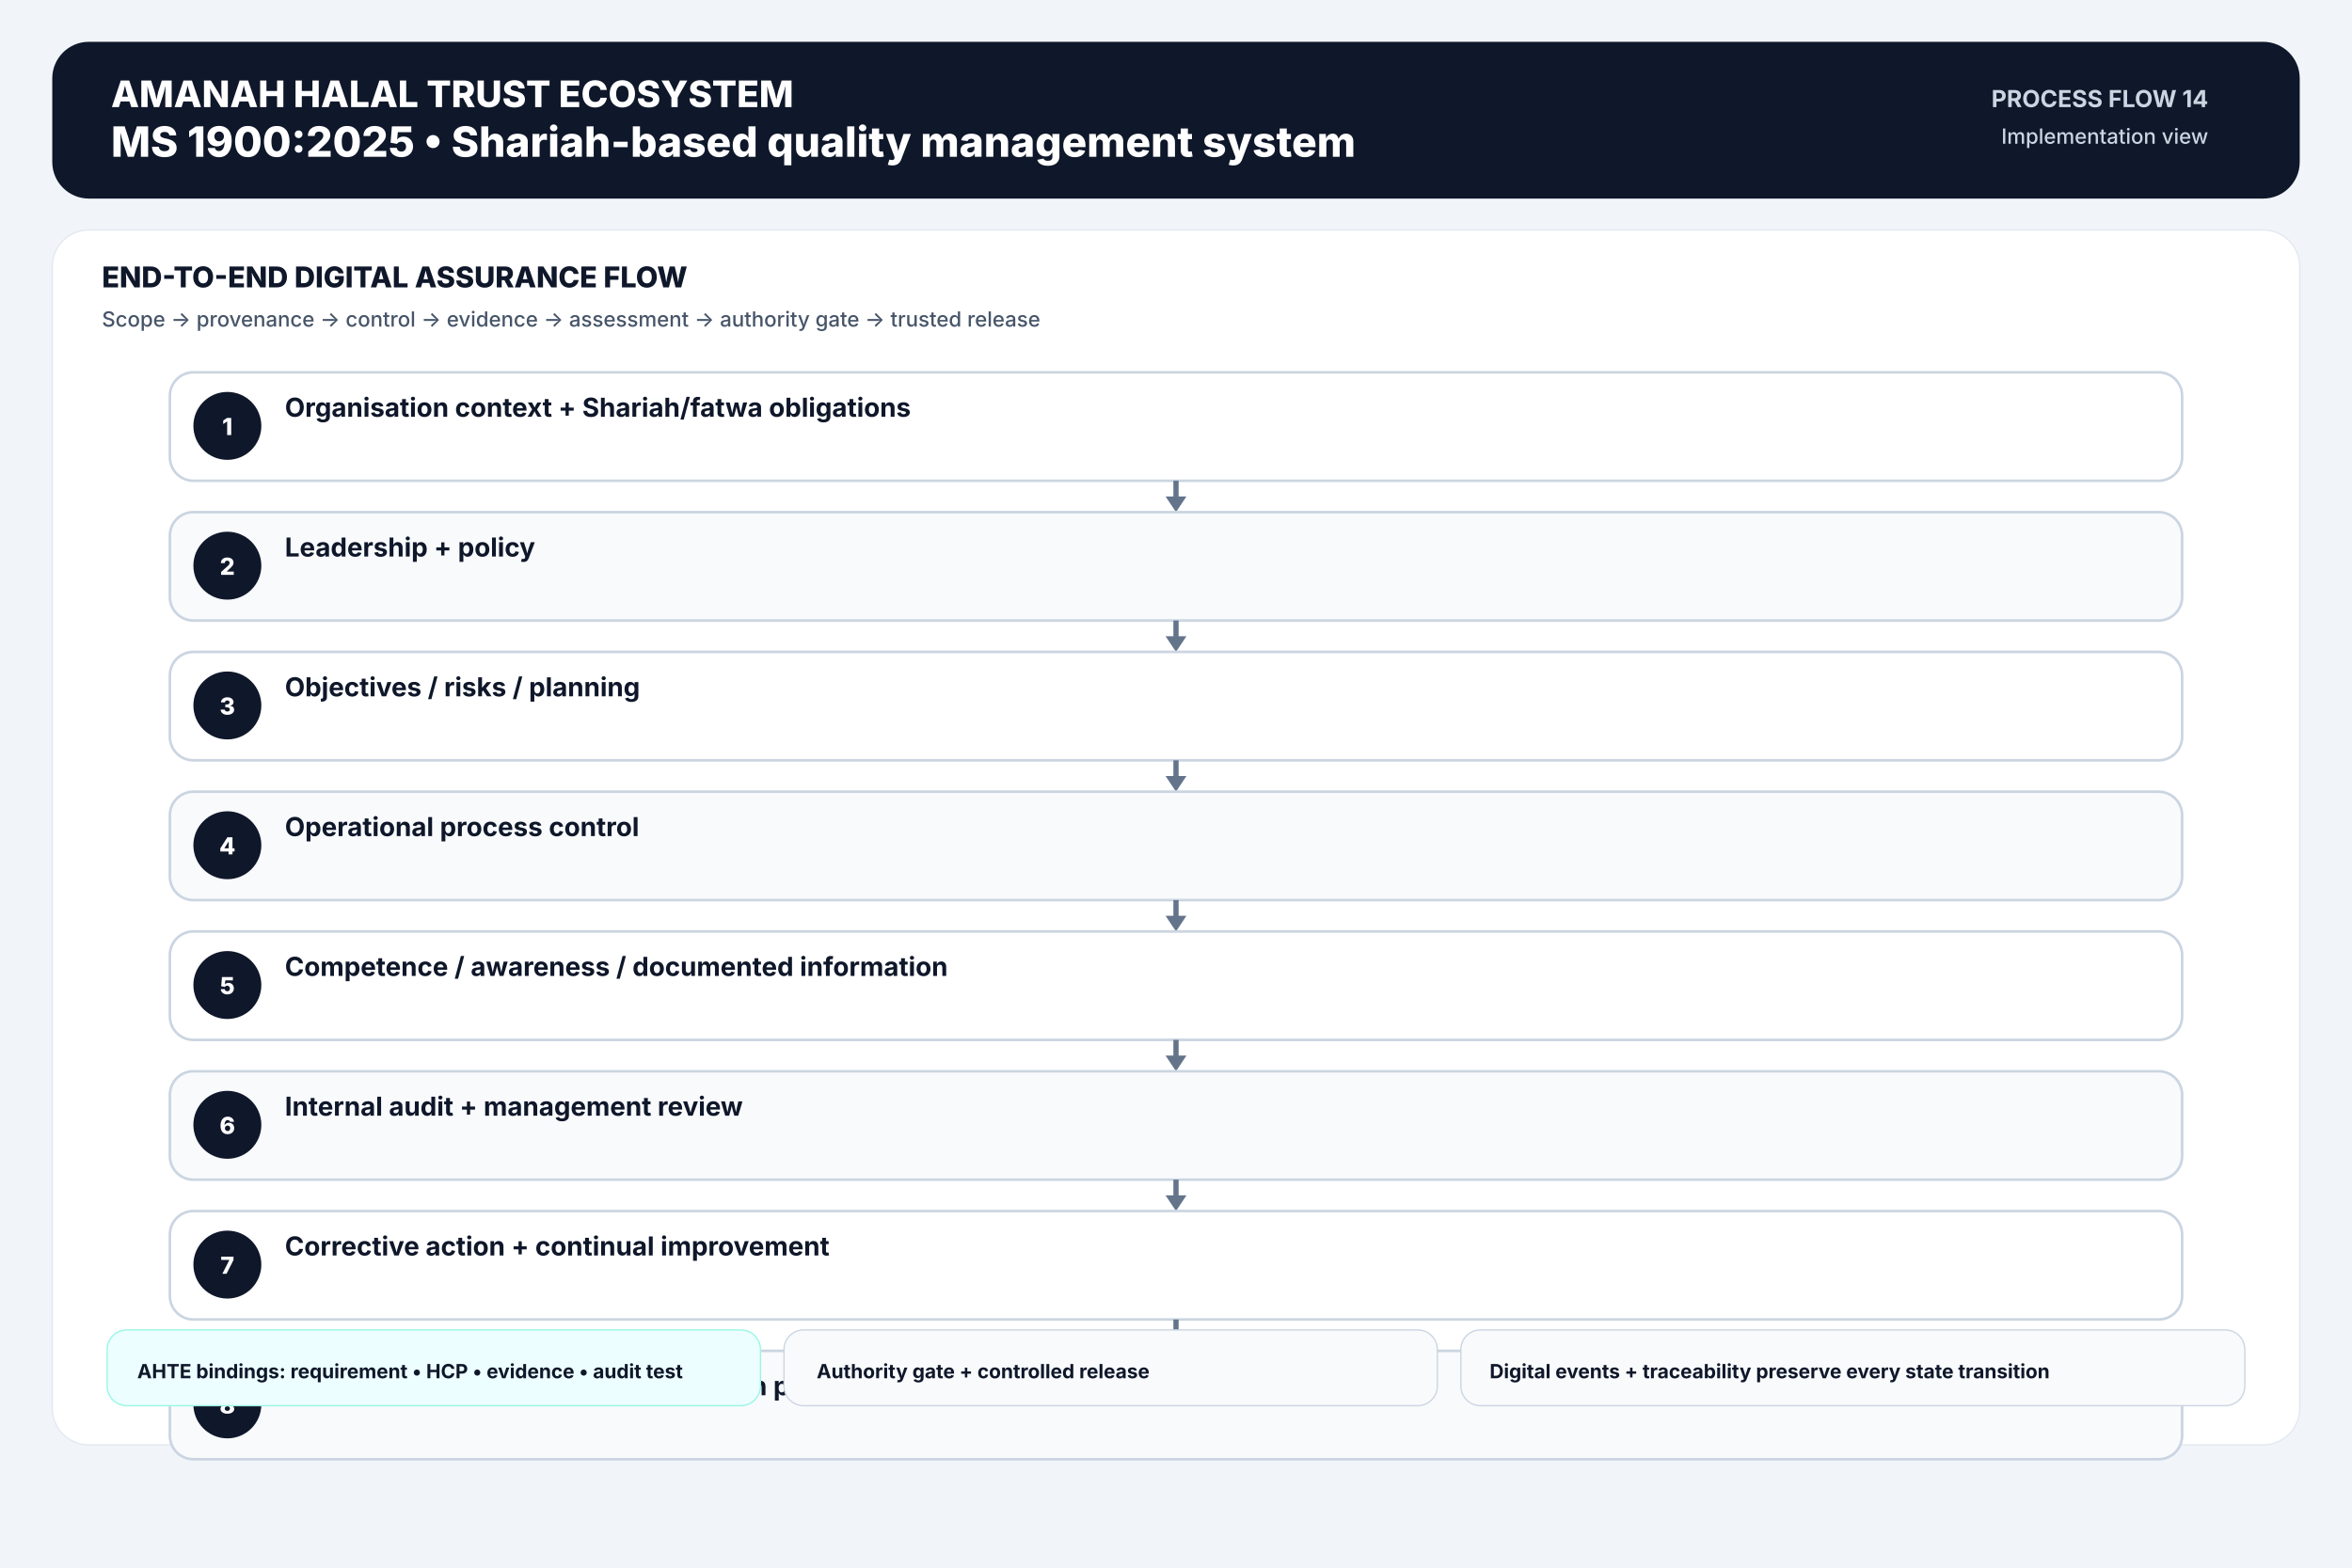
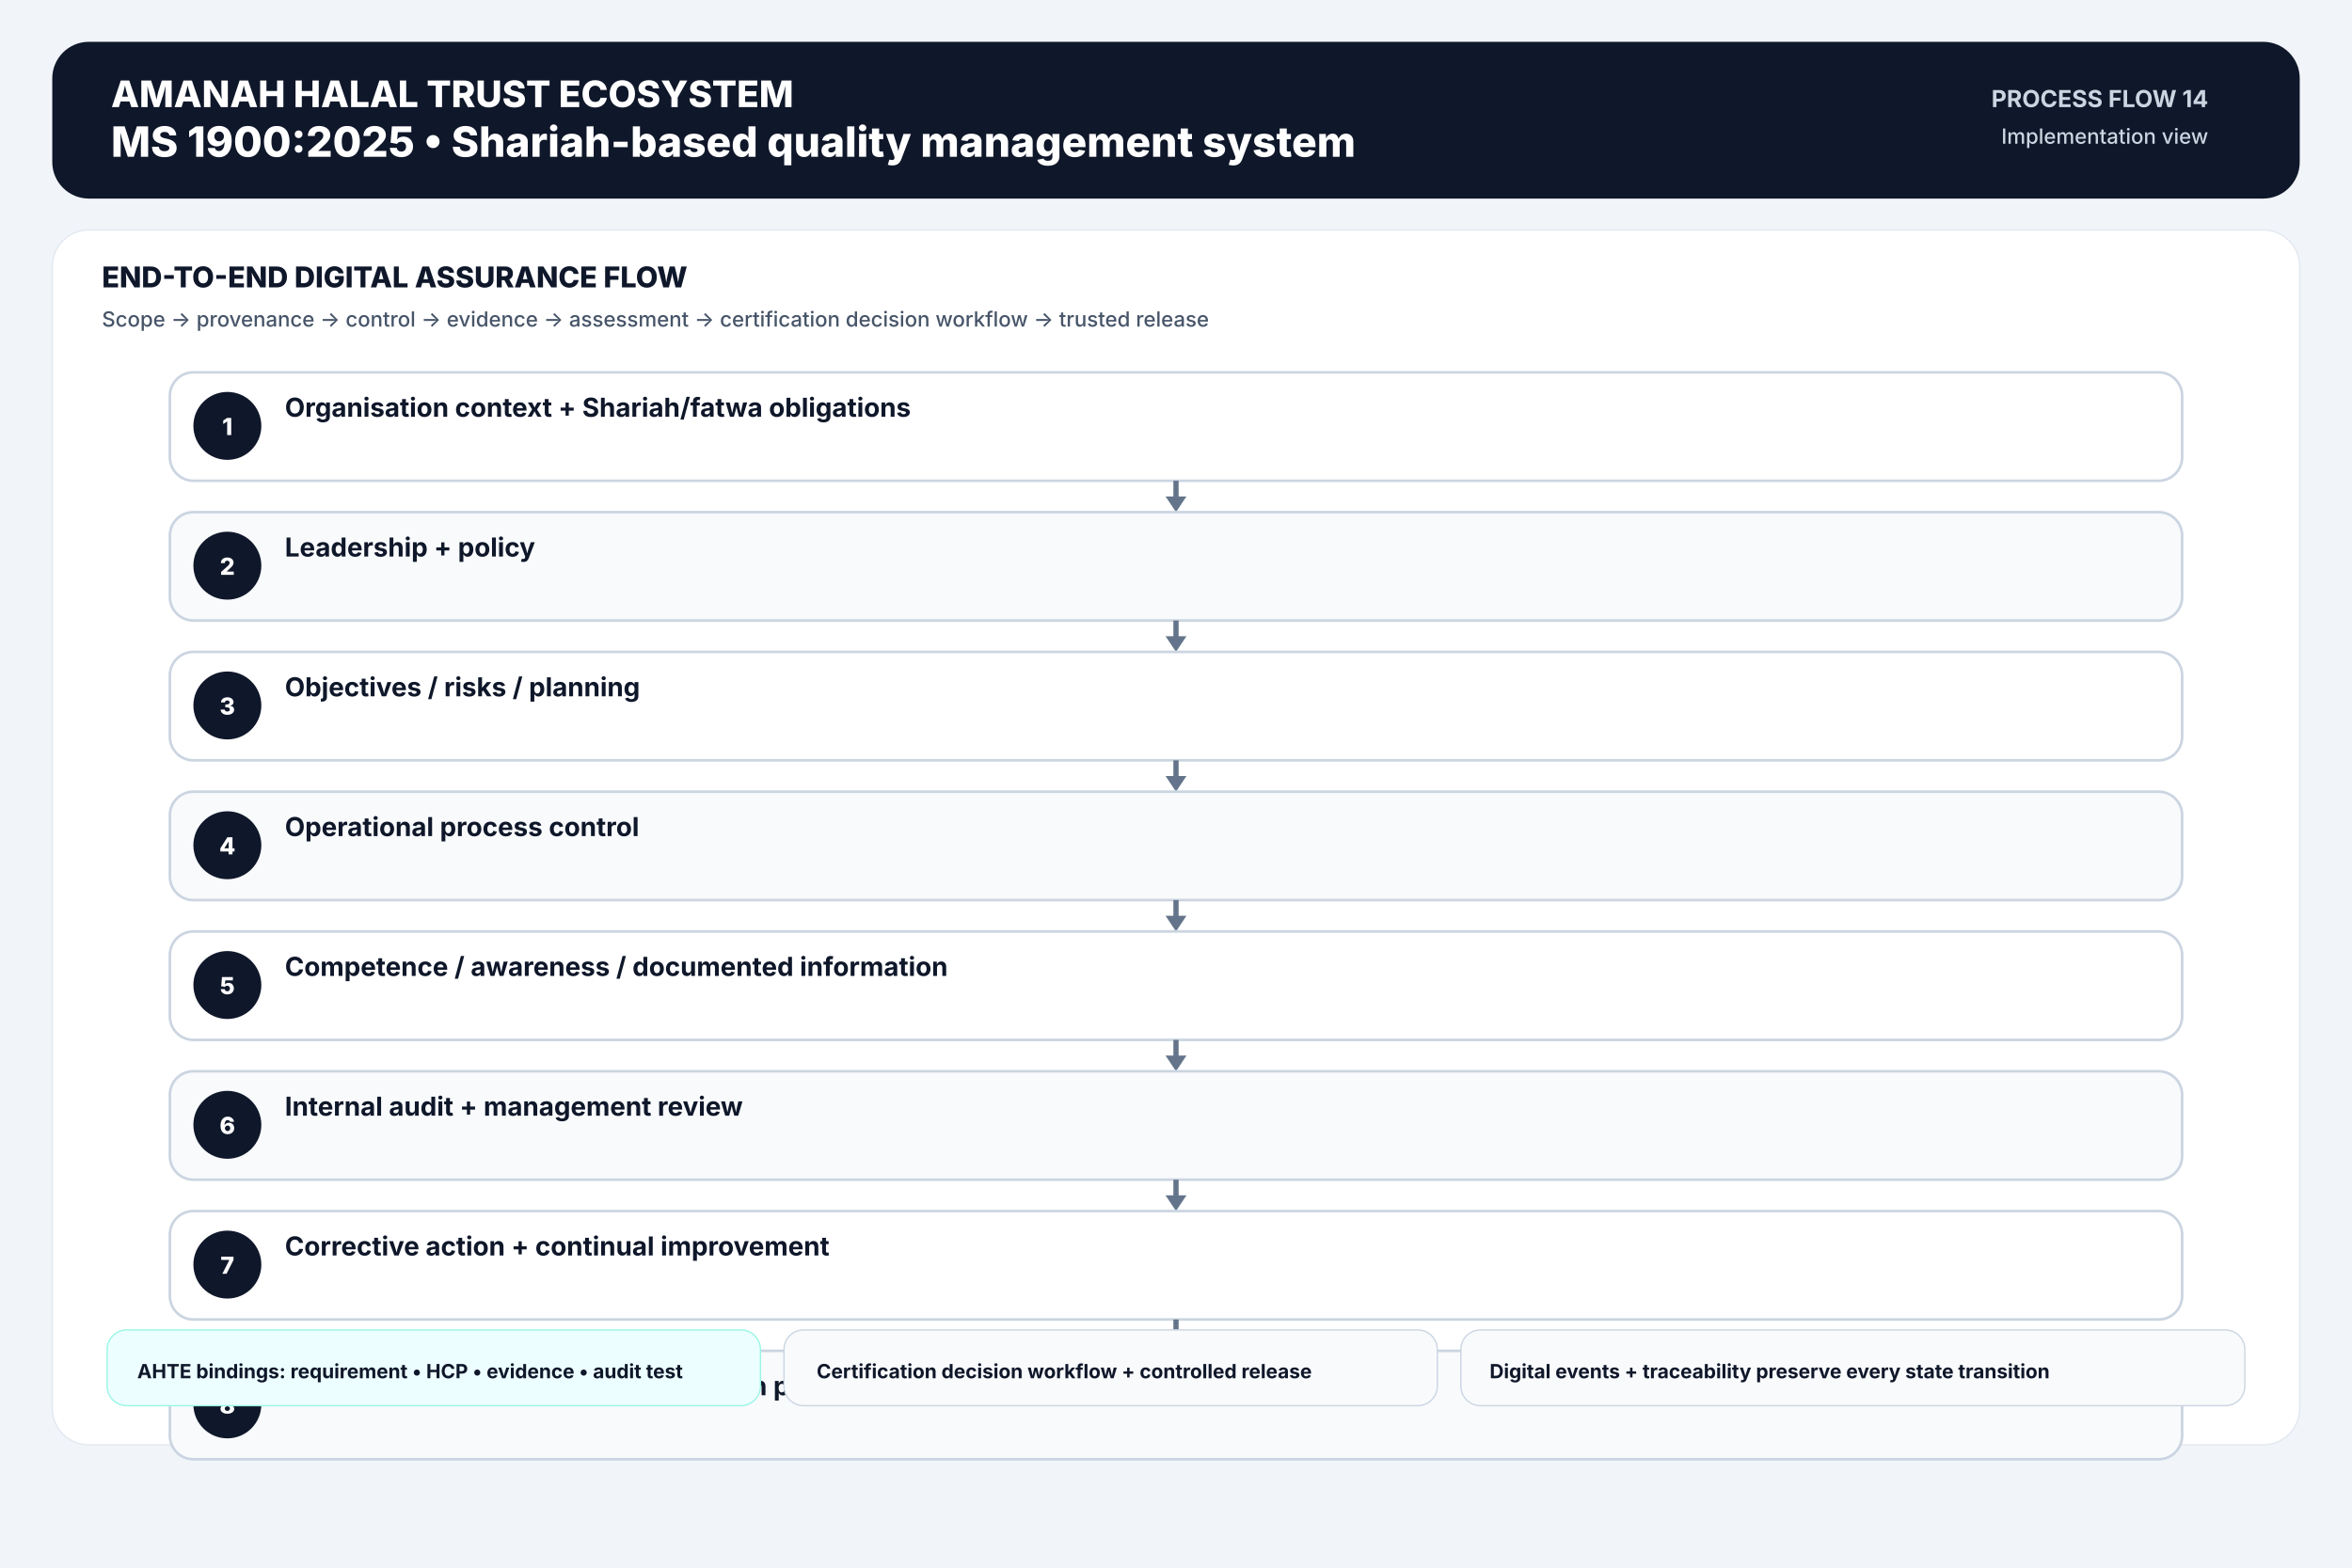
<svg xmlns="http://www.w3.org/2000/svg" width="1800" height="1200" viewBox="0 0 1800 1200">
  <rect width="1800" height="1200" fill="#f1f5f9" />
  <rect x="40" y="32" width="1720" height="120" rx="28" fill="#0f172a" />
  <text x="85" y="82" font-family="Inter,Arial,sans-serif" font-size="28" font-weight="800" text-anchor="start" fill="#ffffff">AMANAH HALAL TRUST ECOSYSTEM</text>
  <text x="85" y="120" font-family="Inter,Arial,sans-serif" font-size="32" font-weight="800" text-anchor="start" fill="#ffffff">MS 1900:2025  •  Shariah-based quality management system</text>
  <text x="1690" y="82" font-family="Inter,Arial,sans-serif" font-size="18" font-weight="700" text-anchor="end" fill="#cbd5e1">PROCESS FLOW 14</text>
  <text x="1690" y="110" font-family="Inter,Arial,sans-serif" font-size="16" font-weight="500" text-anchor="end" fill="#cbd5e1">Implementation view</text>
  <rect x="40" y="176" width="1720" height="930" rx="28" fill="#ffffff" stroke="#e2e8f0" />
  <text x="78" y="220" font-family="Inter,Arial,sans-serif" font-size="22" font-weight="800" text-anchor="start" fill="#0f172a">END-TO-END DIGITAL ASSURANCE FLOW</text>
-   <text x="78" y="250" font-family="Inter,Arial,sans-serif" font-size="16" font-weight="500" text-anchor="start" fill="#475569">Scope → provenance → control → evidence → assessment → authority gate → trusted release</text>
+   <text x="78" y="250" font-family="Inter,Arial,sans-serif" font-size="16" font-weight="500" text-anchor="start" fill="#475569">Scope → provenance → control → evidence → assessment → certification decision workflow → trusted release</text>
  <rect x="130" y="285" width="1540" height="83" rx="18" fill="#ffffff" stroke="#cbd5e1" stroke-width="2" />
  <circle cx="174" cy="326" r="26" fill="#0f172a" />
  <text x="174" y="333" font-family="Inter,Arial,sans-serif" font-size="18" font-weight="800" text-anchor="middle" fill="#ffffff">1</text>
  <text x="218" y="319" font-family="Inter,Arial,sans-serif" font-size="20" font-weight="650" text-anchor="start" fill="#0f172a">Organisation context + Shariah/fatwa obligations</text>
  <line x1="900.0" y1="368" x2="900.0" y2="385" stroke="#64748b" stroke-width="4" />
  <polygon points="892.0,380 908.0,380 900.0,392" fill="#64748b" />
  <rect x="130" y="392" width="1540" height="83" rx="18" fill="#f8fafc" stroke="#cbd5e1" stroke-width="2" />
  <circle cx="174" cy="433" r="26" fill="#0f172a" />
  <text x="174" y="440" font-family="Inter,Arial,sans-serif" font-size="18" font-weight="800" text-anchor="middle" fill="#ffffff">2</text>
  <text x="218" y="426" font-family="Inter,Arial,sans-serif" font-size="20" font-weight="650" text-anchor="start" fill="#0f172a">Leadership + policy</text>
  <line x1="900.0" y1="475" x2="900.0" y2="492" stroke="#64748b" stroke-width="4" />
  <polygon points="892.0,487 908.0,487 900.0,499" fill="#64748b" />
  <rect x="130" y="499" width="1540" height="83" rx="18" fill="#ffffff" stroke="#cbd5e1" stroke-width="2" />
  <circle cx="174" cy="540" r="26" fill="#0f172a" />
  <text x="174" y="547" font-family="Inter,Arial,sans-serif" font-size="18" font-weight="800" text-anchor="middle" fill="#ffffff">3</text>
  <text x="218" y="533" font-family="Inter,Arial,sans-serif" font-size="20" font-weight="650" text-anchor="start" fill="#0f172a">Objectives / risks / planning</text>
  <line x1="900.0" y1="582" x2="900.0" y2="599" stroke="#64748b" stroke-width="4" />
  <polygon points="892.0,594 908.0,594 900.0,606" fill="#64748b" />
  <rect x="130" y="606" width="1540" height="83" rx="18" fill="#f8fafc" stroke="#cbd5e1" stroke-width="2" />
  <circle cx="174" cy="647" r="26" fill="#0f172a" />
  <text x="174" y="654" font-family="Inter,Arial,sans-serif" font-size="18" font-weight="800" text-anchor="middle" fill="#ffffff">4</text>
  <text x="218" y="640" font-family="Inter,Arial,sans-serif" font-size="20" font-weight="650" text-anchor="start" fill="#0f172a">Operational process control</text>
  <line x1="900.0" y1="689" x2="900.0" y2="706" stroke="#64748b" stroke-width="4" />
  <polygon points="892.0,701 908.0,701 900.0,713" fill="#64748b" />
  <rect x="130" y="713" width="1540" height="83" rx="18" fill="#ffffff" stroke="#cbd5e1" stroke-width="2" />
  <circle cx="174" cy="754" r="26" fill="#0f172a" />
  <text x="174" y="761" font-family="Inter,Arial,sans-serif" font-size="18" font-weight="800" text-anchor="middle" fill="#ffffff">5</text>
  <text x="218" y="747" font-family="Inter,Arial,sans-serif" font-size="20" font-weight="650" text-anchor="start" fill="#0f172a">Competence / awareness / documented information</text>
  <line x1="900.0" y1="796" x2="900.0" y2="813" stroke="#64748b" stroke-width="4" />
  <polygon points="892.0,808 908.0,808 900.0,820" fill="#64748b" />
  <rect x="130" y="820" width="1540" height="83" rx="18" fill="#f8fafc" stroke="#cbd5e1" stroke-width="2" />
  <circle cx="174" cy="861" r="26" fill="#0f172a" />
  <text x="174" y="868" font-family="Inter,Arial,sans-serif" font-size="18" font-weight="800" text-anchor="middle" fill="#ffffff">6</text>
  <text x="218" y="854" font-family="Inter,Arial,sans-serif" font-size="20" font-weight="650" text-anchor="start" fill="#0f172a">Internal audit + management review</text>
  <line x1="900.0" y1="903" x2="900.0" y2="920" stroke="#64748b" stroke-width="4" />
  <polygon points="892.0,915 908.0,915 900.0,927" fill="#64748b" />
  <rect x="130" y="927" width="1540" height="83" rx="18" fill="#ffffff" stroke="#cbd5e1" stroke-width="2" />
  <circle cx="174" cy="968" r="26" fill="#0f172a" />
  <text x="174" y="975" font-family="Inter,Arial,sans-serif" font-size="18" font-weight="800" text-anchor="middle" fill="#ffffff">7</text>
  <text x="218" y="961" font-family="Inter,Arial,sans-serif" font-size="20" font-weight="650" text-anchor="start" fill="#0f172a">Corrective action + continual improvement</text>
  <line x1="900.0" y1="1010" x2="900.0" y2="1027" stroke="#64748b" stroke-width="4" />
  <polygon points="892.0,1022 908.0,1022 900.0,1034" fill="#64748b" />
  <rect x="130" y="1034" width="1540" height="83" rx="18" fill="#f8fafc" stroke="#cbd5e1" stroke-width="2" />
  <circle cx="174" cy="1075" r="26" fill="#0f172a" />
  <text x="174" y="1082" font-family="Inter,Arial,sans-serif" font-size="18" font-weight="800" text-anchor="middle" fill="#ffffff">8</text>
  <text x="218" y="1068" font-family="Inter,Arial,sans-serif" font-size="20" font-weight="650" text-anchor="start" fill="#0f172a">Organisation assurance / certification pathway as applicable</text>
  <rect x="82" y="1018" width="500" height="58" rx="15" fill="#ecfeff" stroke="#99f6e4" />
  <text x="105" y="1055" font-family="Inter,Arial,sans-serif" font-size="15" font-weight="650" text-anchor="start" fill="#0f172a">AHTE bindings: requirement • HCP • evidence • audit test</text>
  <rect x="600" y="1018" width="500" height="58" rx="15" fill="#f8fafc" stroke="#cbd5e1" />
-   <text x="625" y="1055" font-family="Inter,Arial,sans-serif" font-size="15" font-weight="650" text-anchor="start" fill="#0f172a">Authority gate + controlled release</text>
+   <text x="625" y="1055" font-family="Inter,Arial,sans-serif" font-size="15" font-weight="650" text-anchor="start" fill="#0f172a">Certification decision workflow + controlled release</text>
  <rect x="1118" y="1018" width="600" height="58" rx="15" fill="#f8fafc" stroke="#cbd5e1" />
  <text x="1140" y="1055" font-family="Inter,Arial,sans-serif" font-size="15" font-weight="650" text-anchor="start" fill="#0f172a">Digital events + traceability preserve every state transition</text>
</svg>
